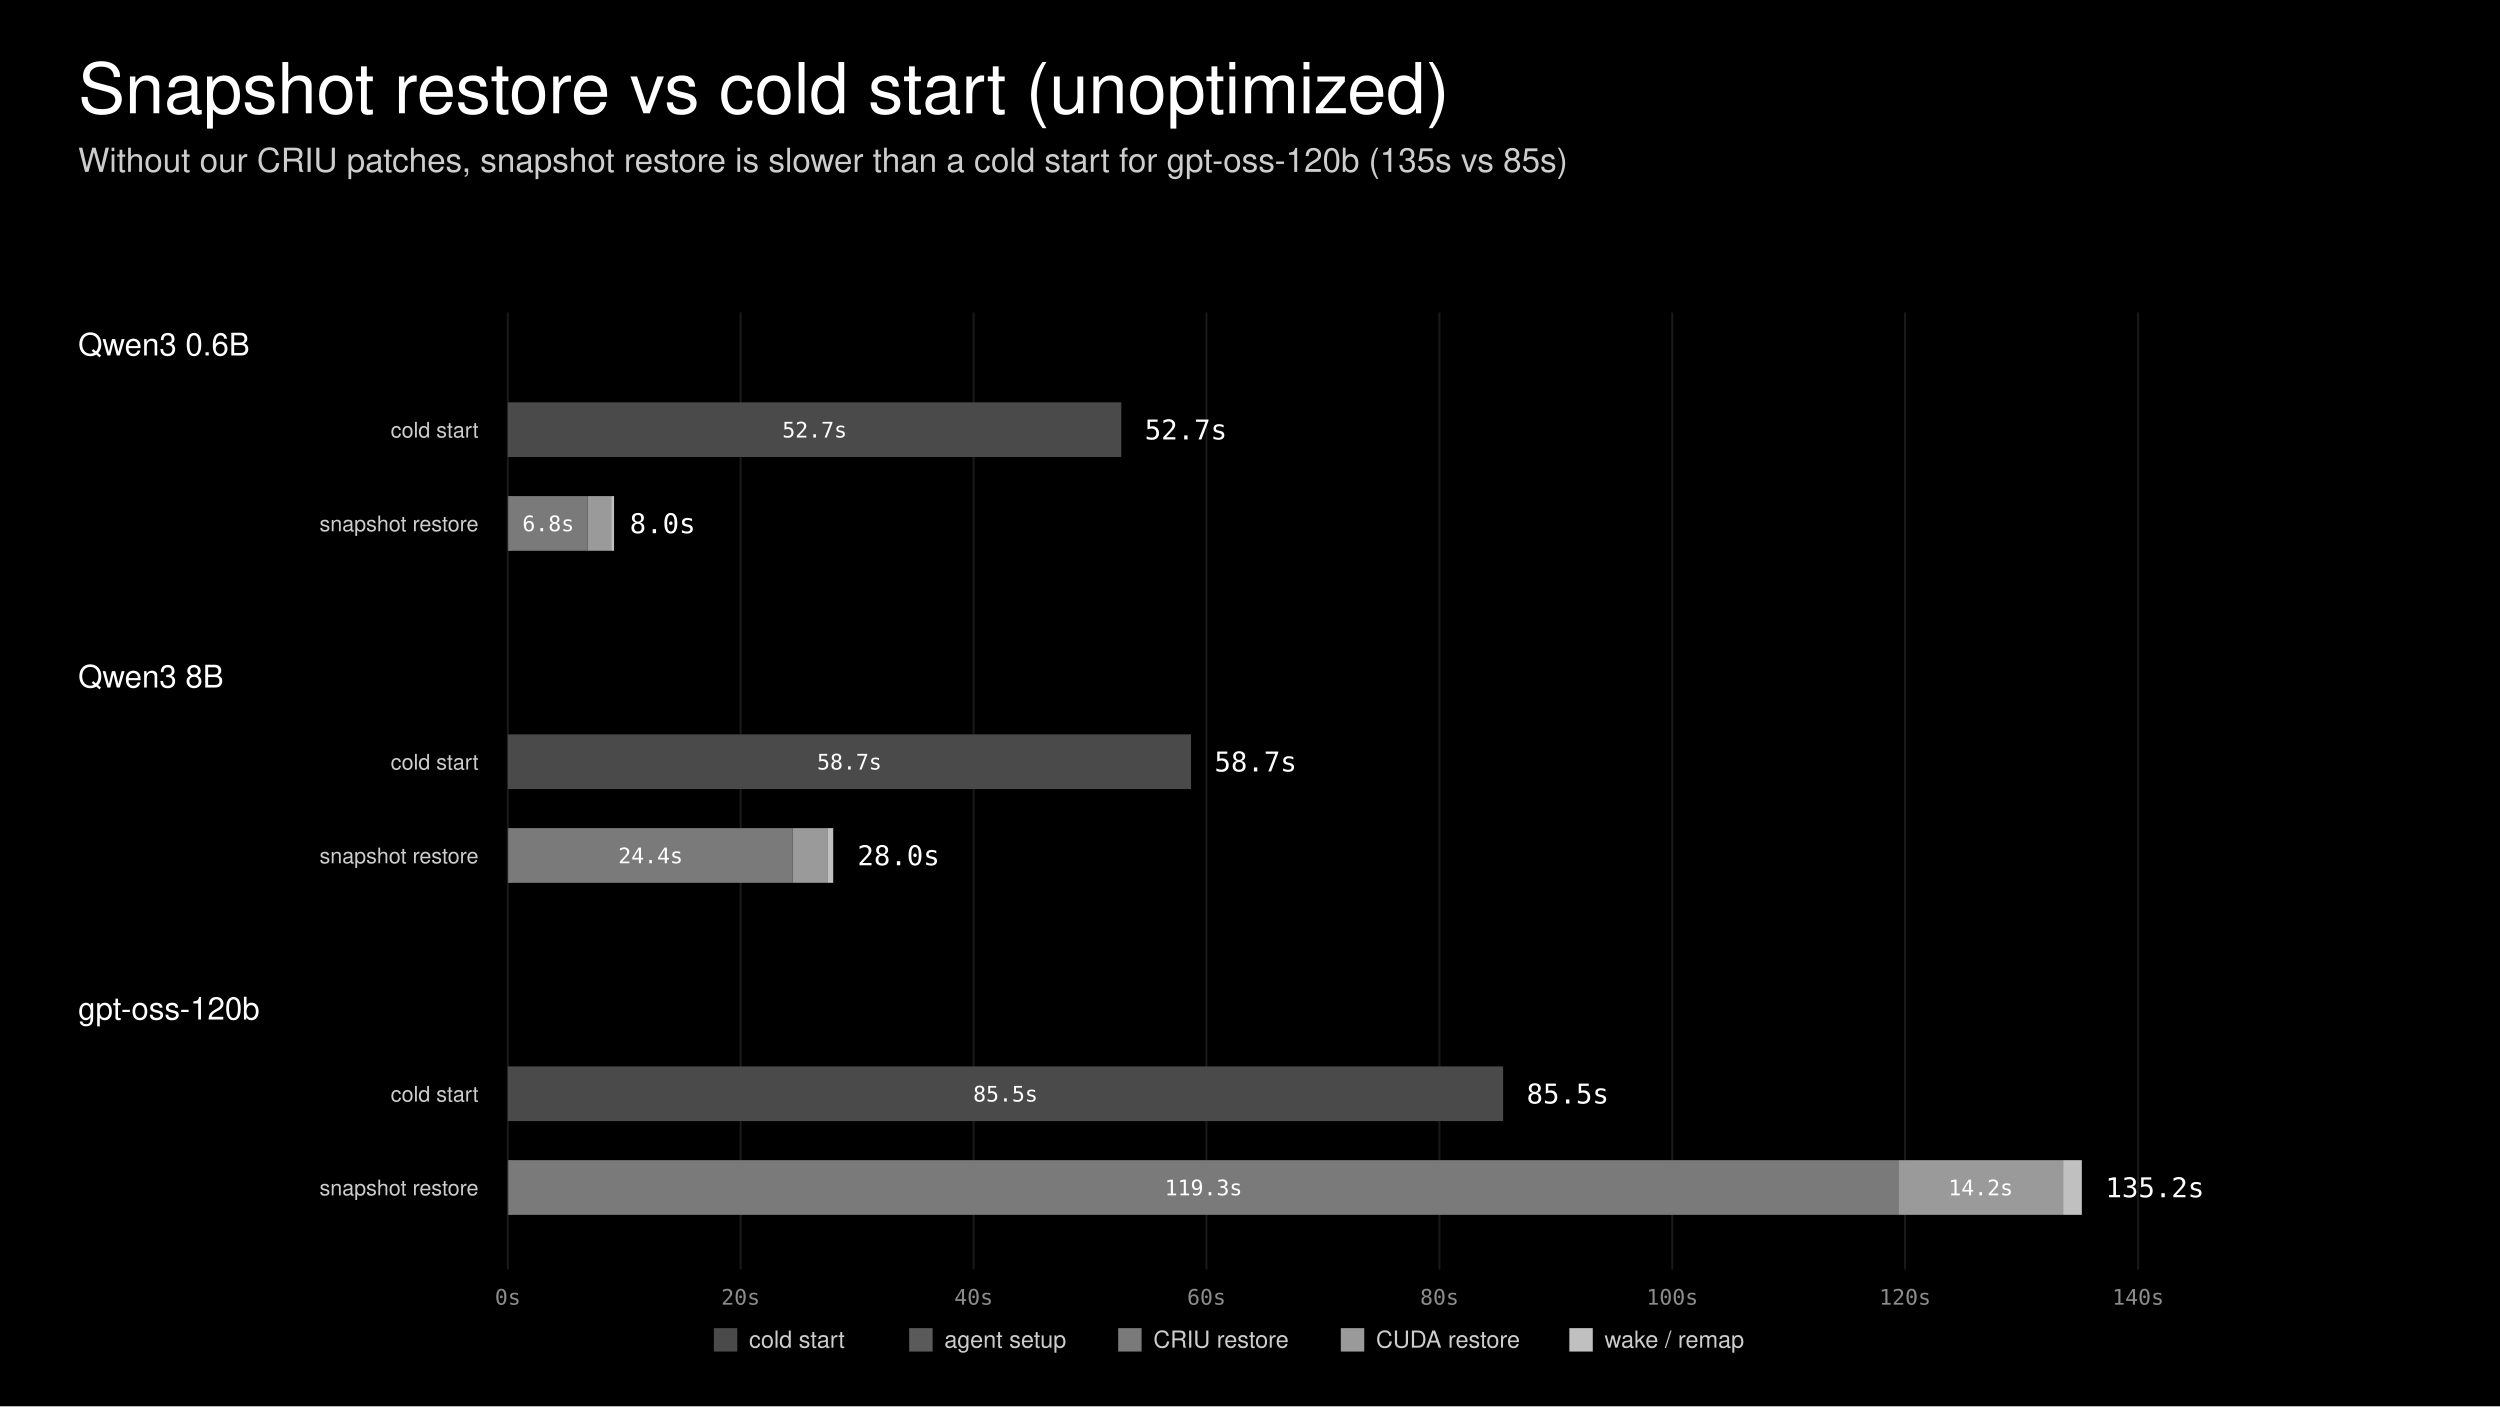
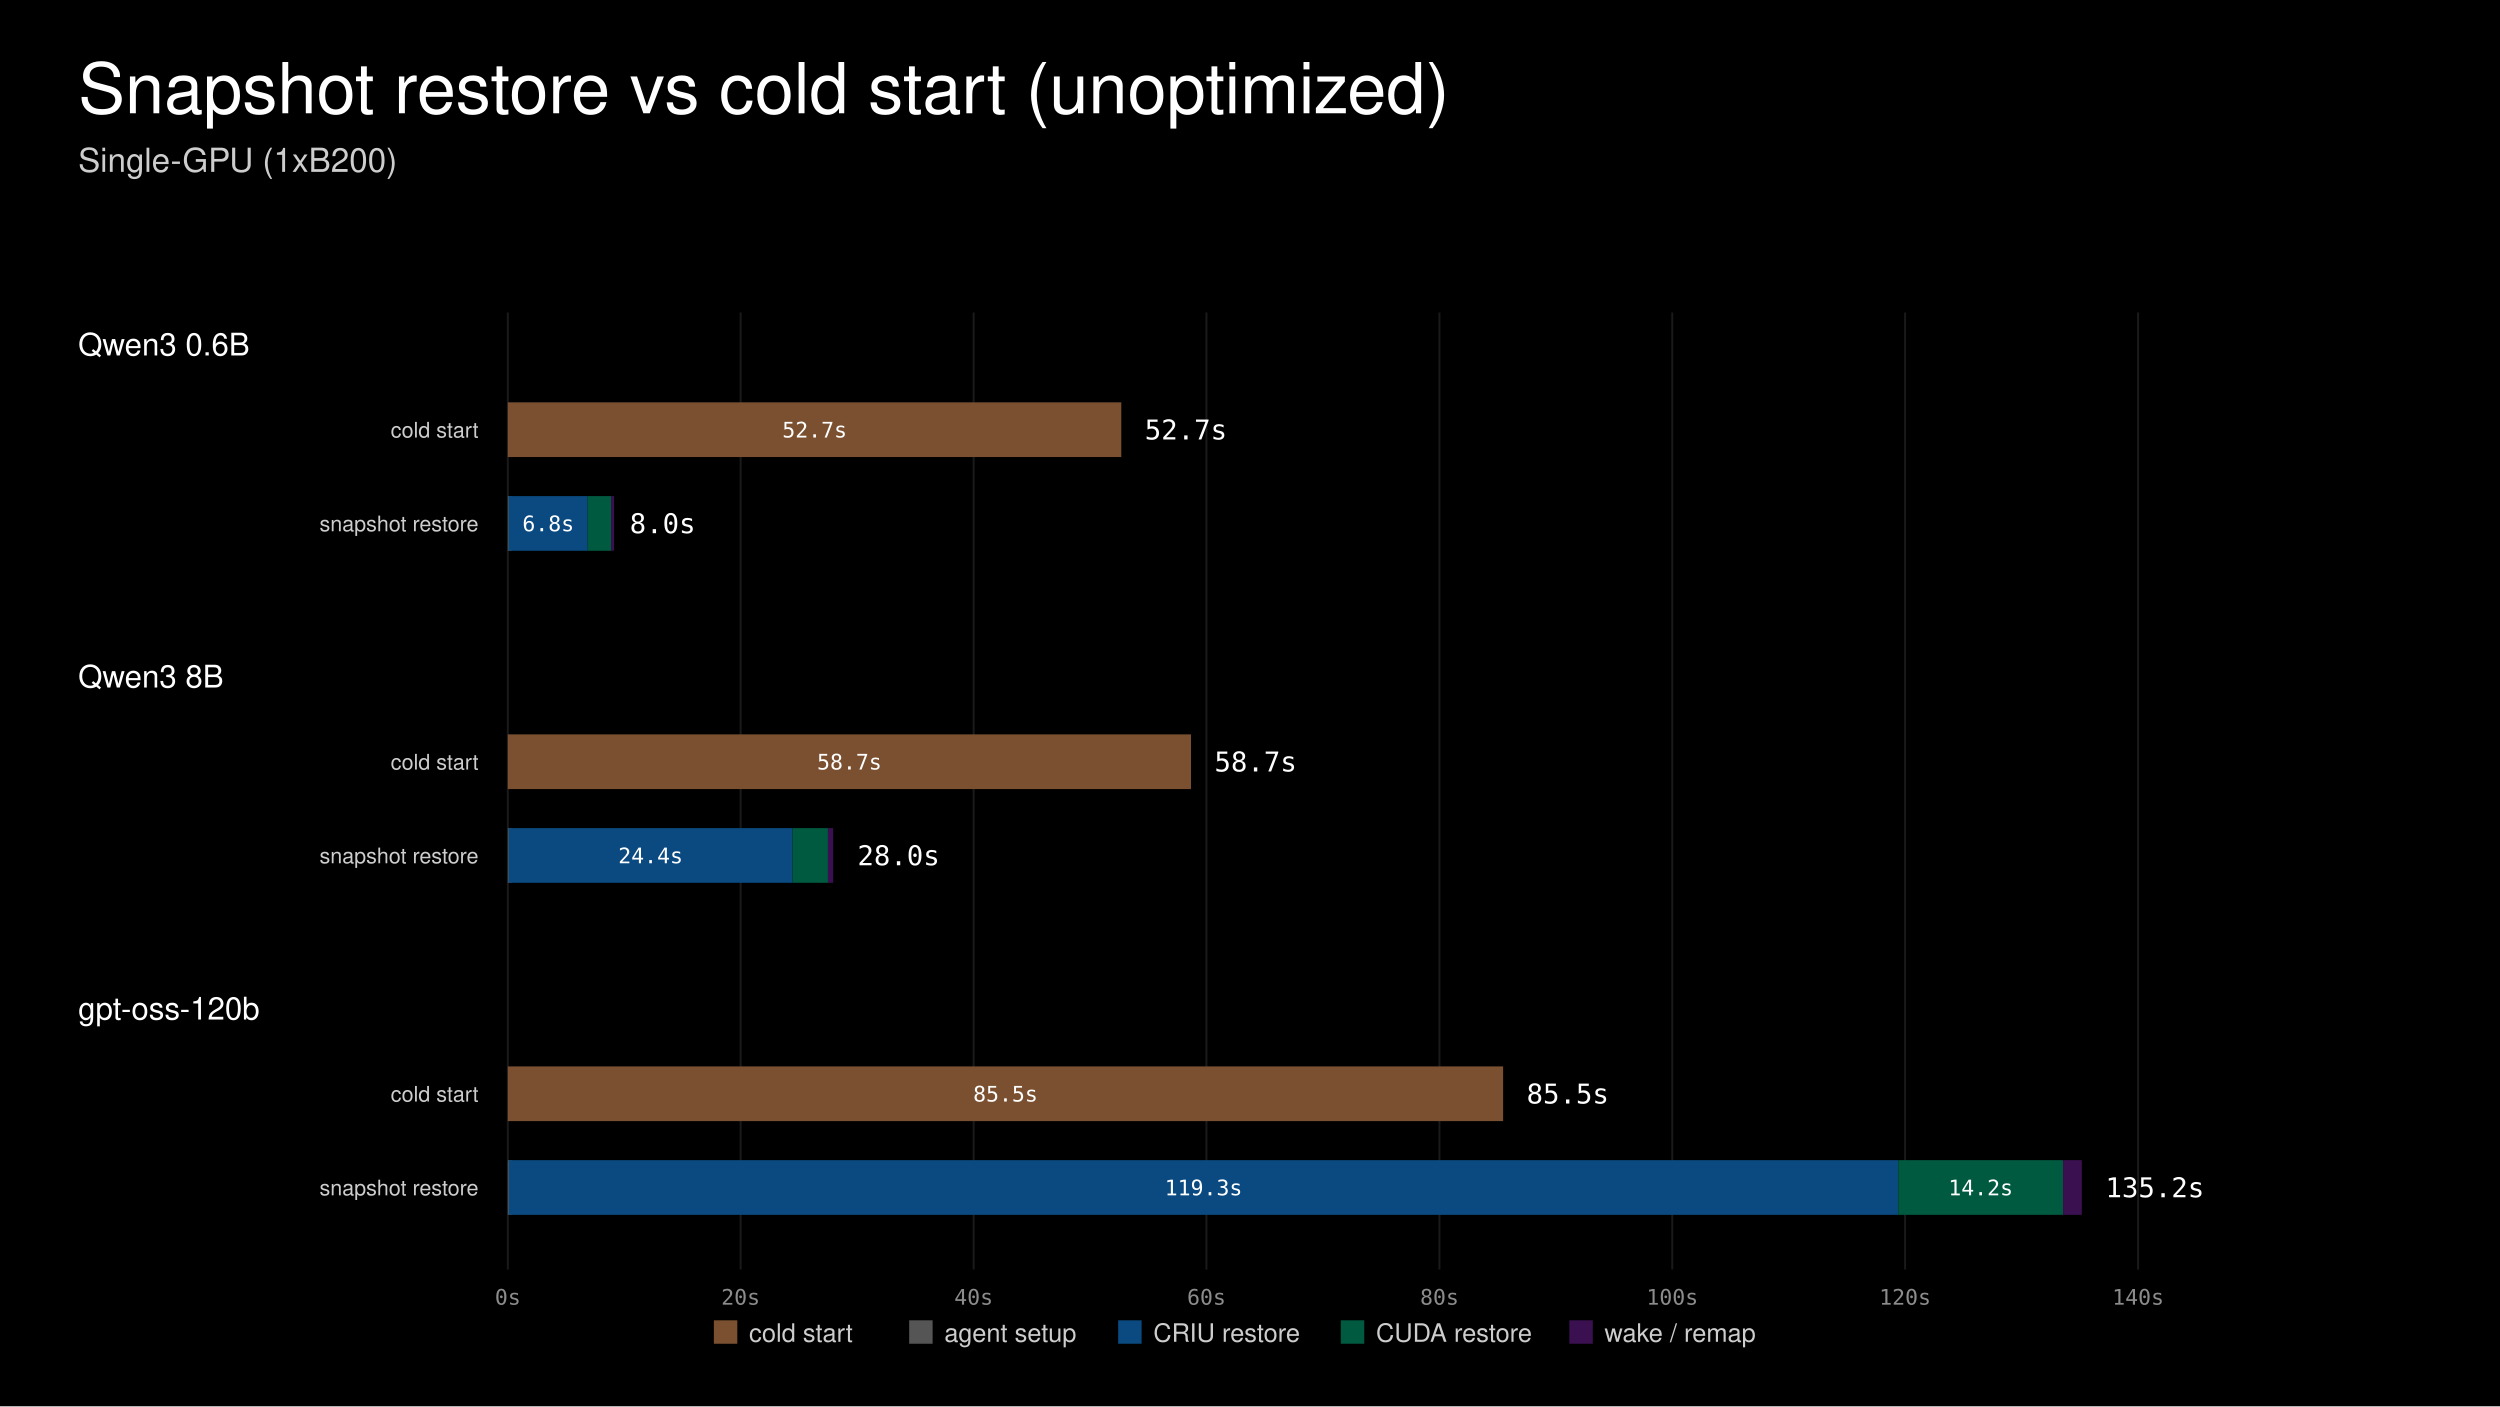
<svg xmlns="http://www.w3.org/2000/svg" width="1280" height="720" viewBox="0 0 1280 720">
  <rect width="1280" height="720" fill="#000000" />
  <style>
  .title { font-family: "Helvetica Neue", Helvetica, Geist, Arial, sans-serif; font-size: 36px; font-weight: 300; fill: #ffffff; }
  .subtitle { font-family: "Helvetica Neue", Helvetica, Geist, Arial, sans-serif; font-size: 17px; font-weight: 300; fill: #cdcdcd; }
  .model { font-family: Geist, "Helvetica Neue", Helvetica, Arial, sans-serif; font-size: 16px; font-weight: 500; fill: #ffffff; }
  .lane-label { font-family: Geist, "Helvetica Neue", Helvetica, Arial, sans-serif; font-size: 11px; font-weight: 400; fill: #cdcdcd; }
  .num { font-family: "Geist Mono", "SF Mono", Menlo, Consolas, monospace; font-size: 11px; font-weight: 500; fill: #ffffff; }
  .num-on-green { font-family: "Geist Mono", "SF Mono", Menlo, Consolas, monospace; font-size: 11px; font-weight: 600; fill: #000000; }
  .total { font-family: "Geist Mono", "SF Mono", Menlo, Consolas, monospace; font-size: 14px; font-weight: 500; fill: #ffffff; }
  .axis { font-family: "Geist Mono", "SF Mono", Menlo, Consolas, monospace; font-size: 11px; font-weight: 400; fill: #8c8c8c; }
-   .legend { font-family: Geist, "Helvetica Neue", Helvetica, Arial, sans-serif; font-size: 12px; font-weight: 400; fill: #cdcdcd; }
+   .legend { font-family: Geist, "Helvetica Neue", Helvetica, Arial, sans-serif; font-size: 13px; font-weight: 400; fill: #cdcdcd; }
</style>
  <text class="title" x="40" y="58">Snapshot restore vs cold start (unoptimized)</text>
-   <text class="subtitle" x="40" y="88">Without our CRIU patches, snapshot restore is slower than a cold start for gpt-oss-120b (135s vs 85s)</text>
+   <text class="subtitle" x="40" y="88">Single-GPU (1xB200)</text>
  <line x1="260.0" y1="160" x2="260.0" y2="650" stroke="#1a1a1a" stroke-width="1" />
  <text class="axis" x="260.0" y="668" text-anchor="middle">0s</text>
  <line x1="379.2" y1="160" x2="379.2" y2="650" stroke="#1a1a1a" stroke-width="1" />
  <text class="axis" x="379.2" y="668" text-anchor="middle">20s</text>
  <line x1="498.5" y1="160" x2="498.5" y2="650" stroke="#1a1a1a" stroke-width="1" />
  <text class="axis" x="498.5" y="668" text-anchor="middle">40s</text>
  <line x1="617.7" y1="160" x2="617.7" y2="650" stroke="#1a1a1a" stroke-width="1" />
  <text class="axis" x="617.7" y="668" text-anchor="middle">60s</text>
  <line x1="737.0" y1="160" x2="737.0" y2="650" stroke="#1a1a1a" stroke-width="1" />
  <text class="axis" x="737.0" y="668" text-anchor="middle">80s</text>
  <line x1="856.2" y1="160" x2="856.2" y2="650" stroke="#1a1a1a" stroke-width="1" />
  <text class="axis" x="856.2" y="668" text-anchor="middle">100s</text>
  <line x1="975.4" y1="160" x2="975.4" y2="650" stroke="#1a1a1a" stroke-width="1" />
  <text class="axis" x="975.4" y="668" text-anchor="middle">120s</text>
  <line x1="1094.7" y1="160" x2="1094.7" y2="650" stroke="#1a1a1a" stroke-width="1" />
  <text class="axis" x="1094.7" y="668" text-anchor="middle">140s</text>
  <text class="model" x="40" y="182">Qwen3 0.6B</text>
  <text class="lane-label" x="245" y="224.0" text-anchor="end">cold start</text>
  <text class="lane-label" x="245" y="272.0" text-anchor="end">snapshot restore</text>
-   <rect x="260.0" y="206" width="314.1" height="28" fill="#4a4a4a" />
+   <rect x="260.0" y="206" width="314.1" height="28" fill="#7a5030" />
  <text class="num" x="417.1" y="224.0" text-anchor="middle">52.7s</text>
  <text class="total" x="586.1" y="225.0">52.7s</text>
-   <rect x="260.0" y="254" width="2.0" height="28" fill="#5a5a5a" />
-   <rect x="260.4" y="254" width="40.5" height="28" fill="#7a7a7a" />
+   <rect x="260.0" y="254" width="2.0" height="28" fill="#555555" />
+   <rect x="260.4" y="254" width="40.5" height="28" fill="#0a4a80" />
  <text class="num" x="280.7" y="272.0" text-anchor="middle">6.8s</text>
-   <rect x="300.9" y="254" width="12.0" height="28" fill="#9a9a9a" />
-   <rect x="312.9" y="254" width="1.5" height="28" fill="#c0c0c0" />
+   <rect x="300.9" y="254" width="12.0" height="28" fill="#005a40" />
+   <rect x="312.9" y="254" width="1.5" height="28" fill="#3a1050" />
  <text class="total" x="322.4" y="273.0">8.0s</text>
  <text class="model" x="40" y="352">Qwen3 8B</text>
  <text class="lane-label" x="245" y="394.0" text-anchor="end">cold start</text>
  <text class="lane-label" x="245" y="442.0" text-anchor="end">snapshot restore</text>
-   <rect x="260.0" y="376" width="349.8" height="28" fill="#4a4a4a" />
+   <rect x="260.0" y="376" width="349.8" height="28" fill="#7a5030" />
  <text class="num" x="434.9" y="394.0" text-anchor="middle">58.7s</text>
  <text class="total" x="621.8" y="395.0">58.7s</text>
-   <rect x="260.0" y="424" width="2.0" height="28" fill="#5a5a5a" />
-   <rect x="260.4" y="424" width="145.4" height="28" fill="#7a7a7a" />
+   <rect x="260.0" y="424" width="2.0" height="28" fill="#555555" />
+   <rect x="260.4" y="424" width="145.4" height="28" fill="#0a4a80" />
  <text class="num" x="333.1" y="442.0" text-anchor="middle">24.4s</text>
-   <rect x="405.8" y="424" width="18.1" height="28" fill="#9a9a9a" />
-   <rect x="423.9" y="424" width="2.7" height="28" fill="#c0c0c0" />
+   <rect x="405.8" y="424" width="18.1" height="28" fill="#005a40" />
+   <rect x="423.9" y="424" width="2.7" height="28" fill="#3a1050" />
  <text class="total" x="439.0" y="443.0">28.0s</text>
  <text class="model" x="40" y="522">gpt-oss-120b</text>
  <text class="lane-label" x="245" y="564.0" text-anchor="end">cold start</text>
  <text class="lane-label" x="245" y="612.0" text-anchor="end">snapshot restore</text>
-   <rect x="260.0" y="546" width="509.6" height="28" fill="#4a4a4a" />
+   <rect x="260.0" y="546" width="509.6" height="28" fill="#7a5030" />
  <text class="num" x="514.8" y="564.0" text-anchor="middle">85.5s</text>
  <text class="total" x="781.6" y="565.0">85.5s</text>
-   <rect x="260.0" y="594" width="2.0" height="28" fill="#5a5a5a" />
-   <rect x="260.5" y="594" width="711.4" height="28" fill="#7a7a7a" />
+   <rect x="260.0" y="594" width="2.0" height="28" fill="#555555" />
+   <rect x="260.5" y="594" width="711.4" height="28" fill="#0a4a80" />
  <text class="num" x="616.2" y="612.0" text-anchor="middle">119.3s</text>
-   <rect x="971.9" y="594" width="84.4" height="28" fill="#9a9a9a" />
+   <rect x="971.9" y="594" width="84.4" height="28" fill="#005a40" />
  <text class="num" x="1014.1" y="612.0" text-anchor="middle">14.2s</text>
-   <rect x="1056.3" y="594" width="9.6" height="28" fill="#c0c0c0" />
+   <rect x="1056.3" y="594" width="9.6" height="28" fill="#3a1050" />
  <text class="total" x="1078.0" y="613.0">135.2s</text>
-   <rect x="365.5" y="680" width="12" height="12" fill="#4a4a4a" />
-   <text class="legend" x="383.5" y="690">cold start</text>
-   <rect x="465.5" y="680" width="12" height="12" fill="#5a5a5a" />
-   <text class="legend" x="483.5" y="690">agent setup</text>
-   <rect x="572.5" y="680" width="12" height="12" fill="#7a7a7a" />
-   <text class="legend" x="590.5" y="690">CRIU restore</text>
-   <rect x="686.5" y="680" width="12" height="12" fill="#9a9a9a" />
-   <text class="legend" x="704.5" y="690">CUDA restore</text>
-   <rect x="803.5" y="680" width="12" height="12" fill="#c0c0c0" />
-   <text class="legend" x="821.5" y="690">wake / remap</text>
+   <rect x="365.5" y="676" width="12" height="12" fill="#7a5030" />
+   <text class="legend" x="383.5" y="687">cold start</text>
+   <rect x="465.5" y="676" width="12" height="12" fill="#555555" />
+   <text class="legend" x="483.5" y="687">agent setup</text>
+   <rect x="572.5" y="676" width="12" height="12" fill="#0a4a80" />
+   <text class="legend" x="590.5" y="687">CRIU restore</text>
+   <rect x="686.5" y="676" width="12" height="12" fill="#005a40" />
+   <text class="legend" x="704.5" y="687">CUDA restore</text>
+   <rect x="803.5" y="676" width="12" height="12" fill="#3a1050" />
+   <text class="legend" x="821.5" y="687">wake / remap</text>
</svg>
